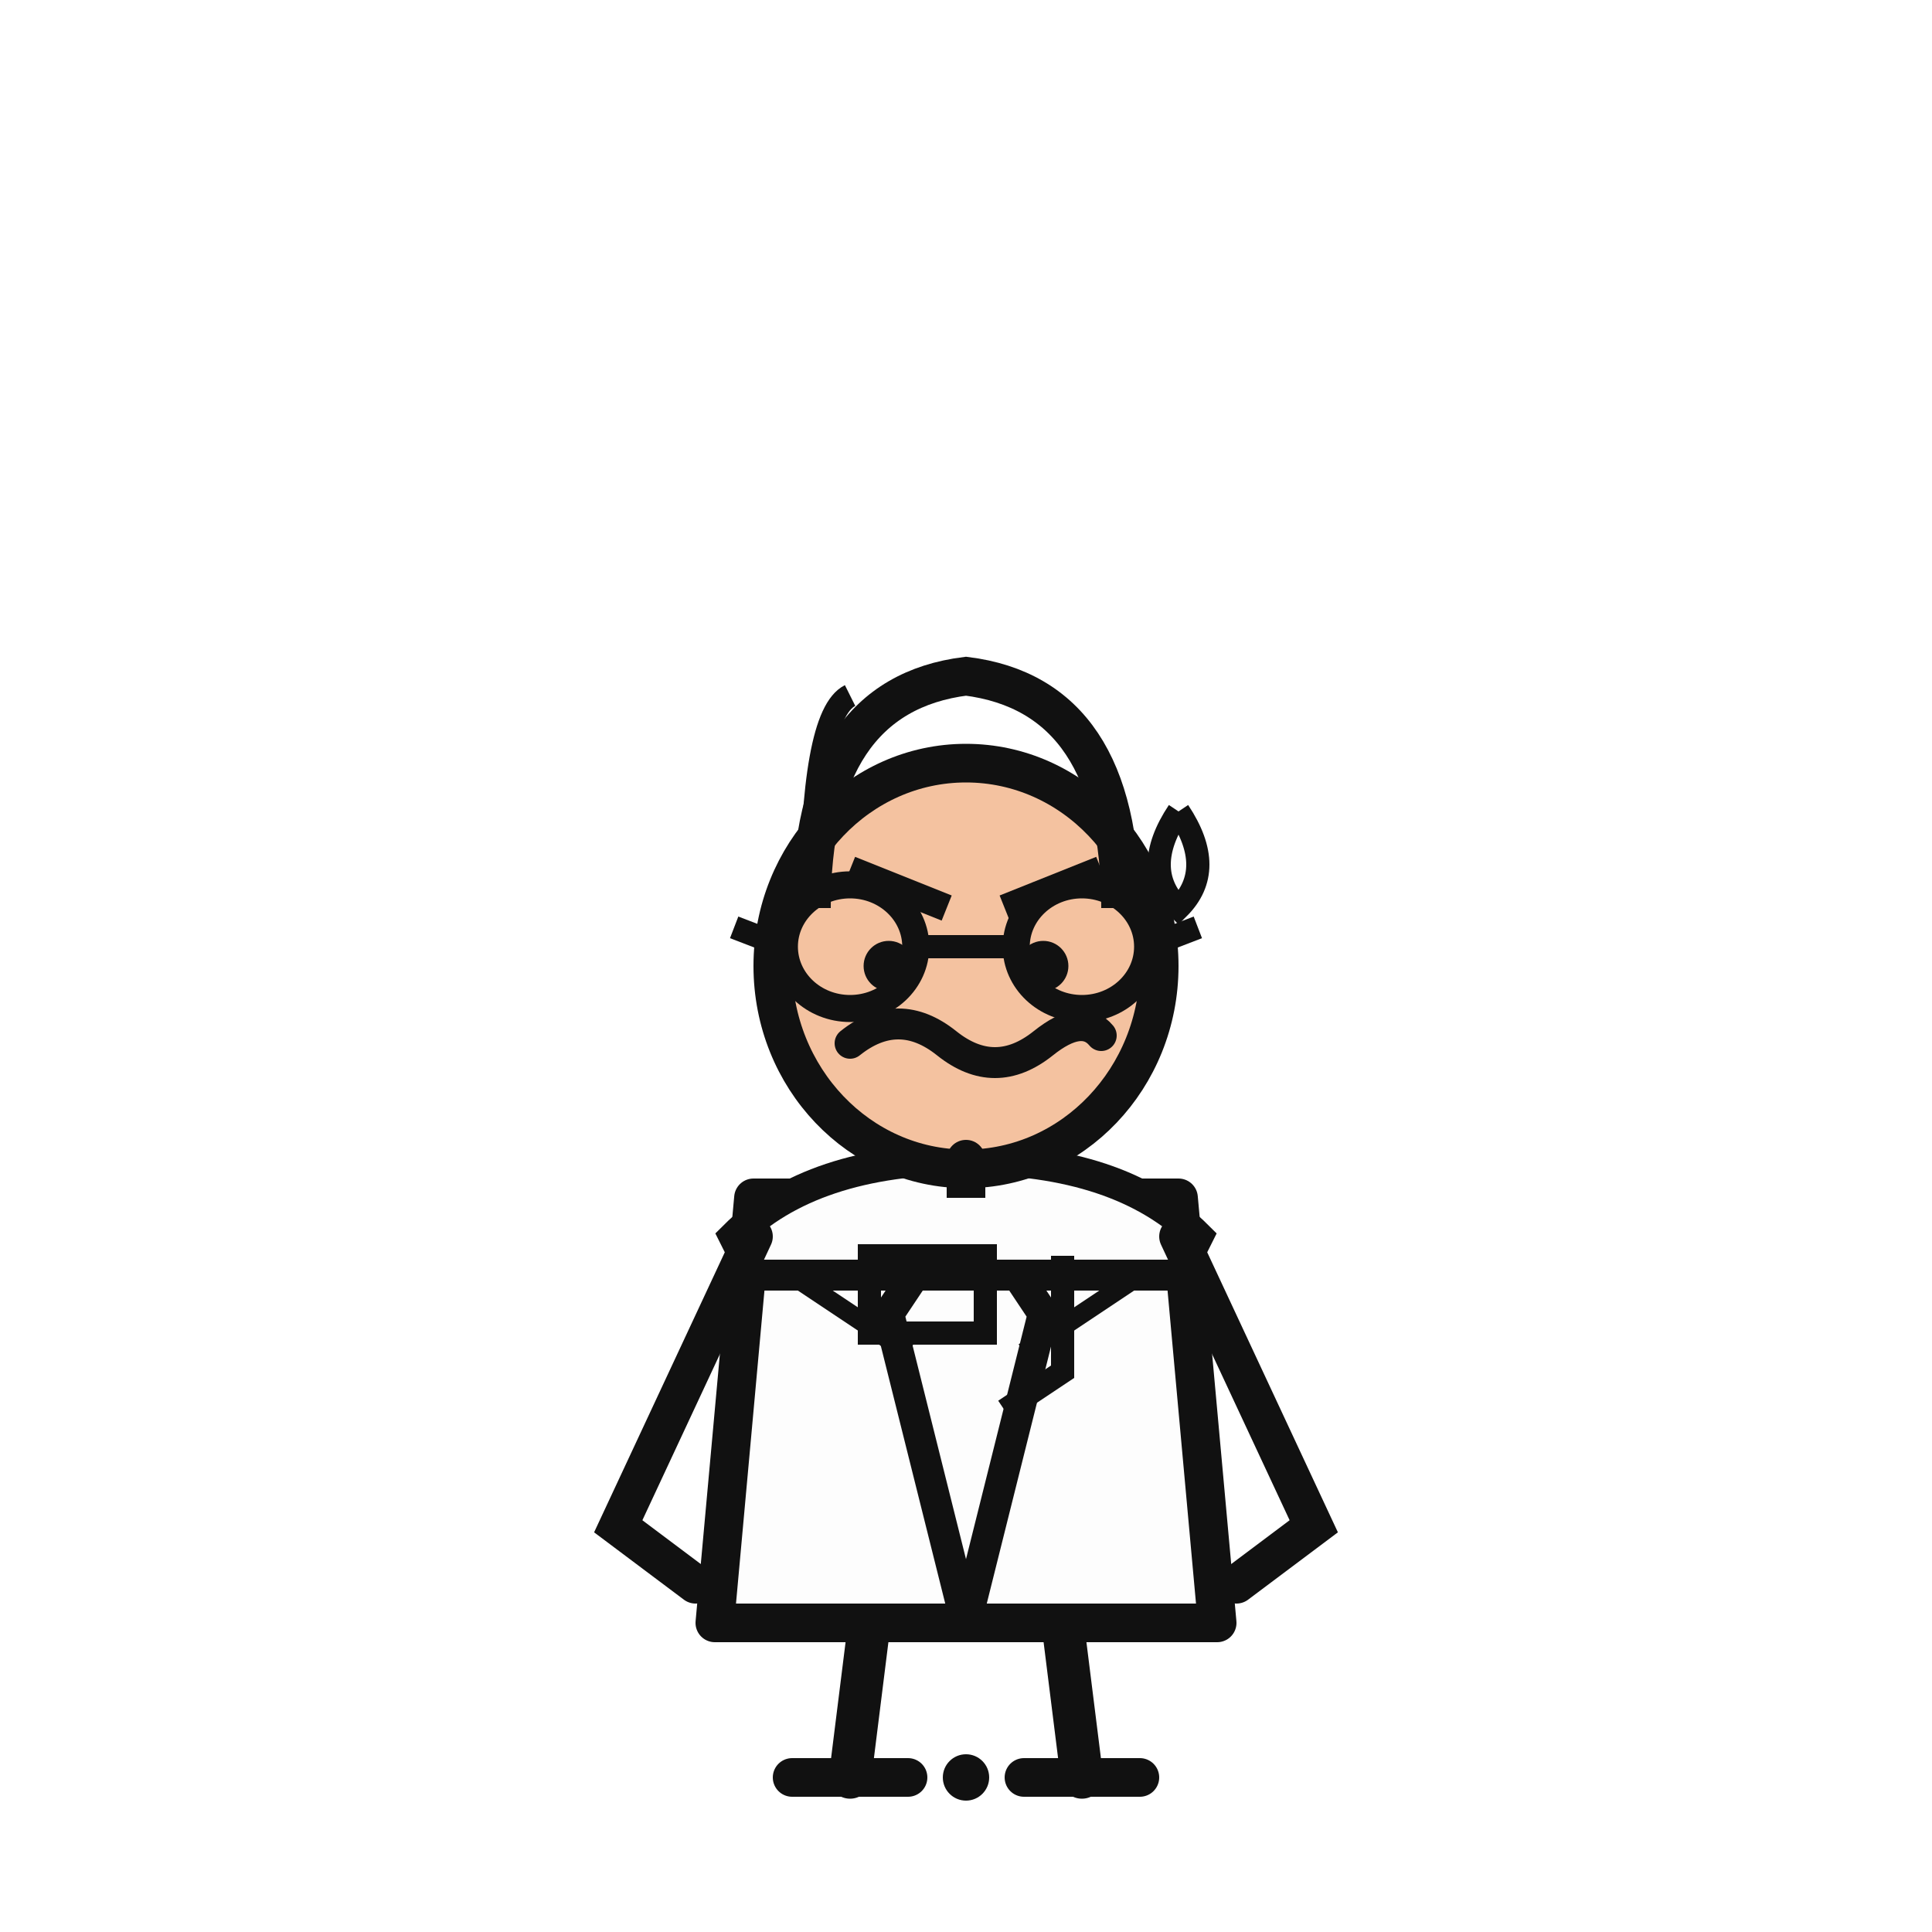
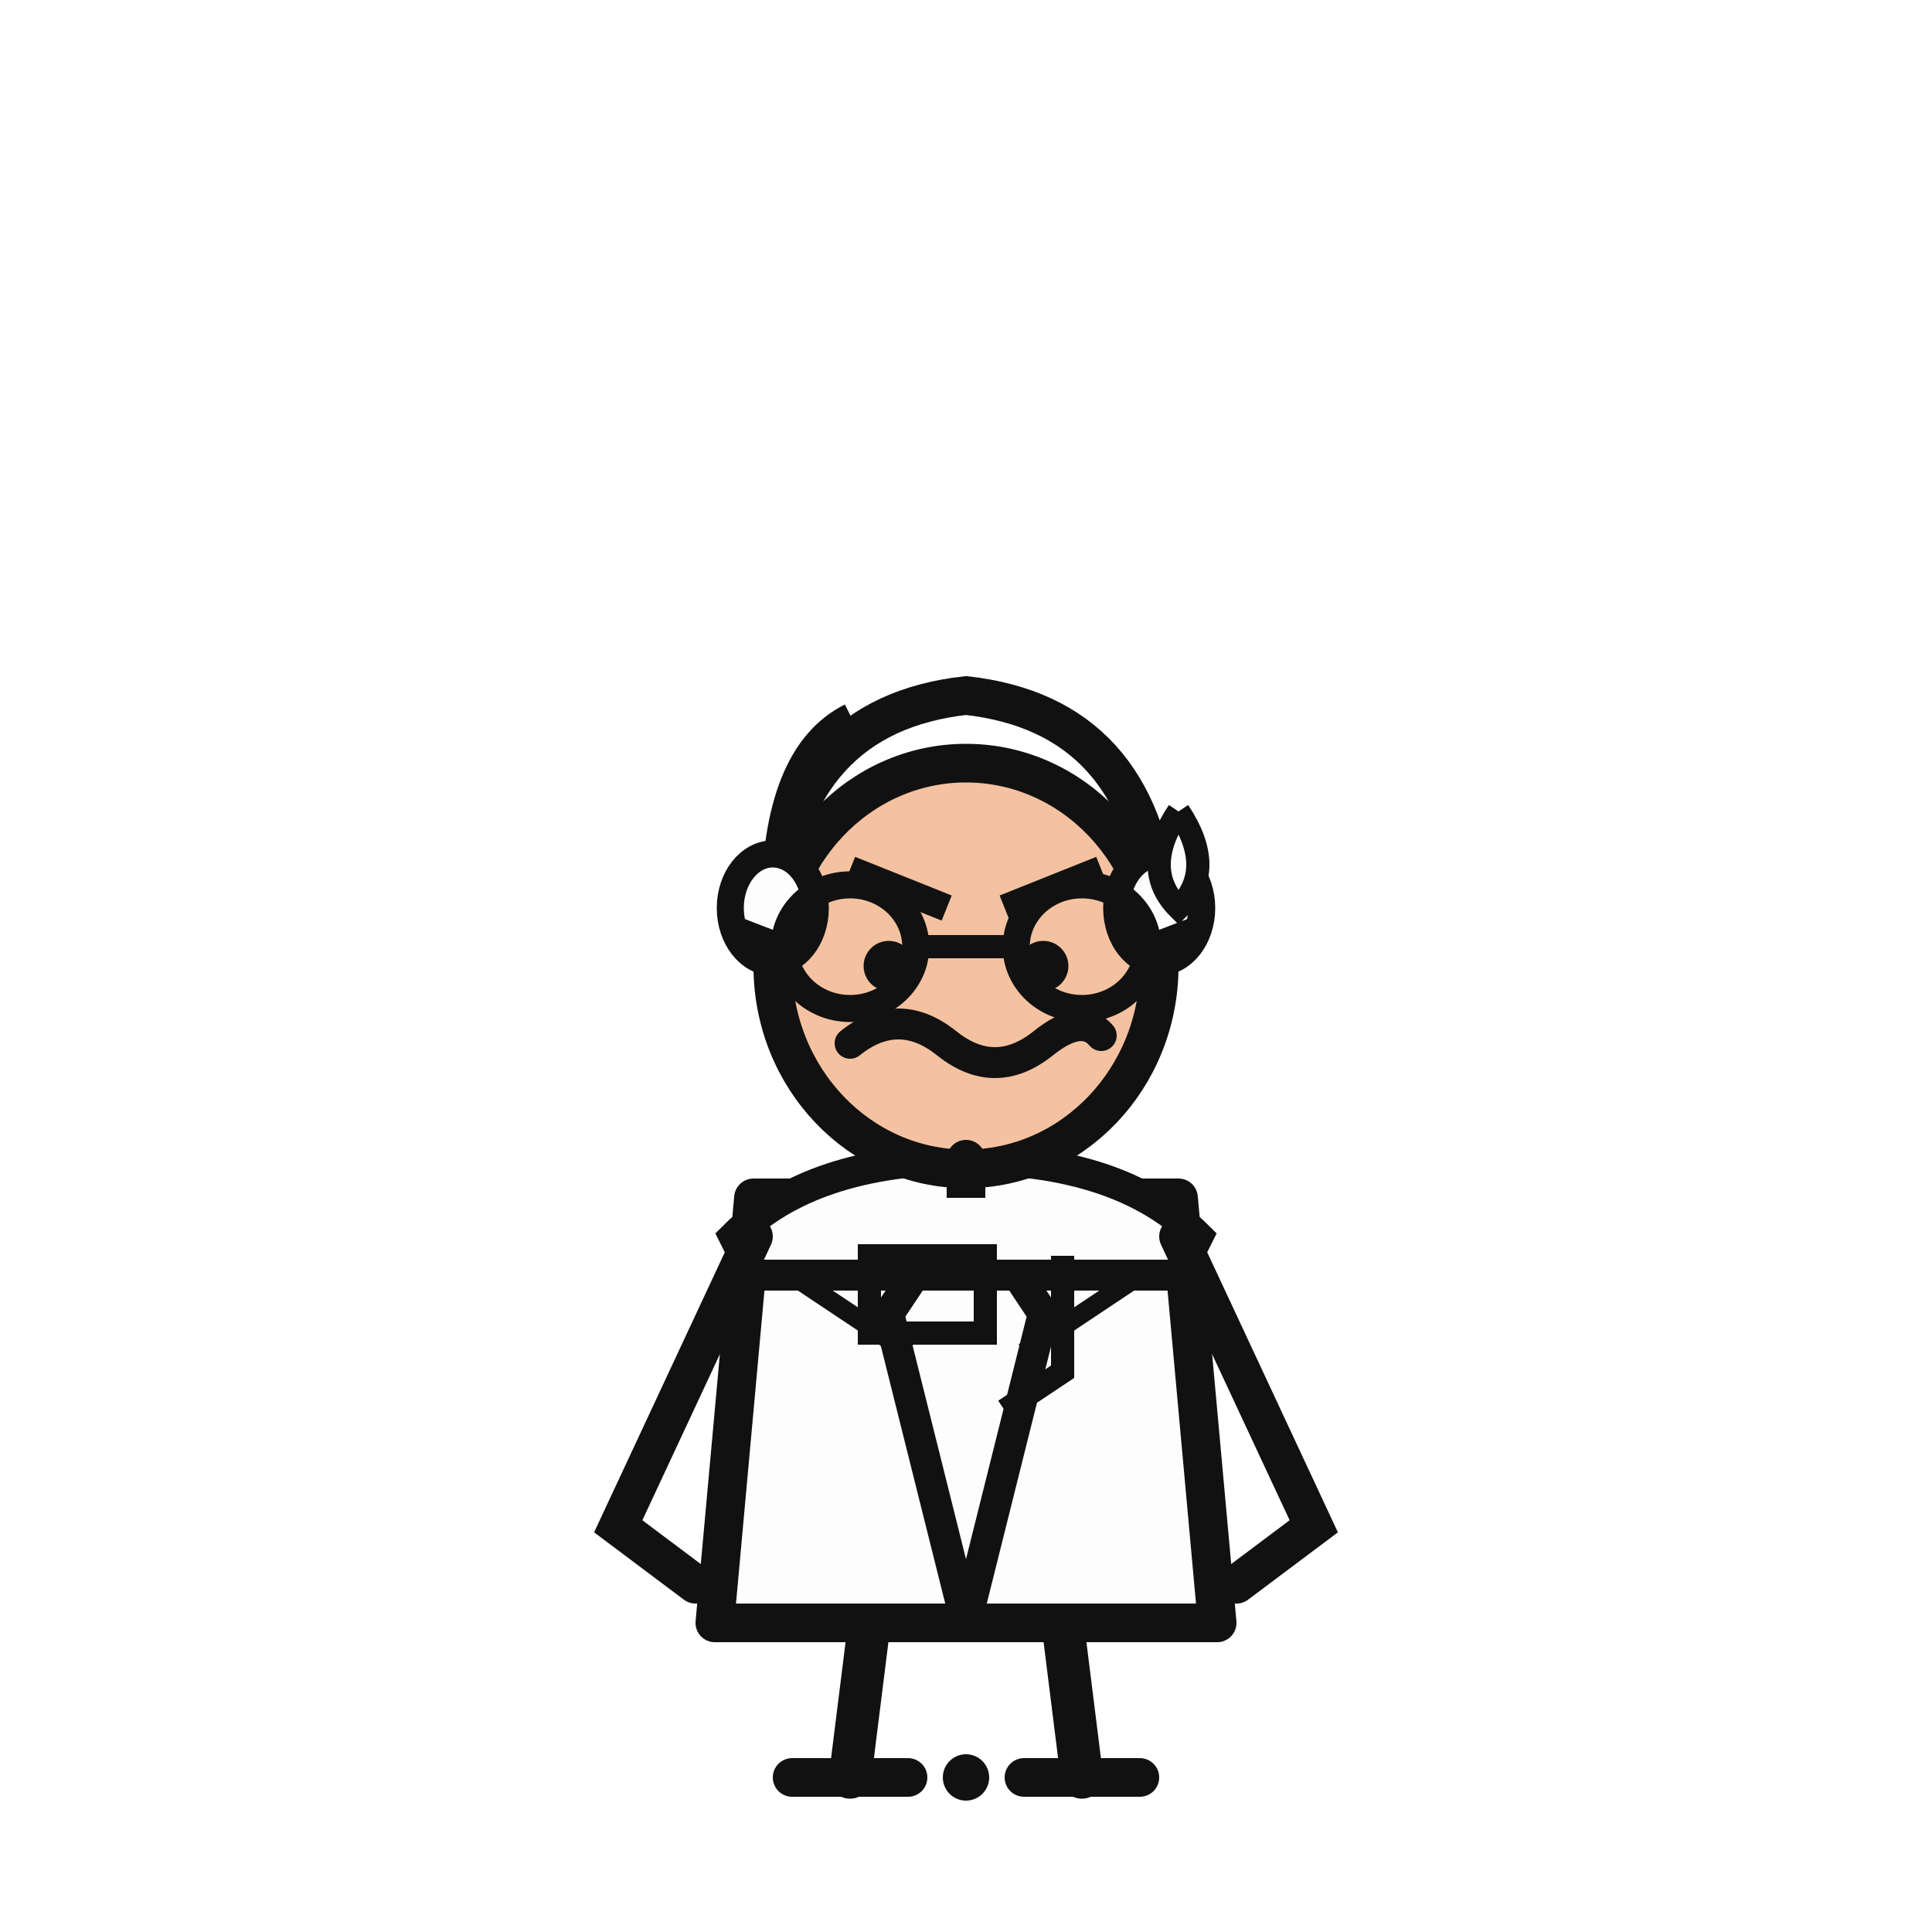
<svg xmlns="http://www.w3.org/2000/svg" viewBox="0 0 100 100" width="100" height="100">
  <path d="M 45 84 L 44 92" fill="none" stroke="#111" stroke-width="2.2" stroke-linecap="round" />
  <path d="M 55 84 L 56 92" fill="none" stroke="#111" stroke-width="2.2" stroke-linecap="round" />
  <path d="M 41 92 L 47 92" fill="none" stroke="#111" stroke-width="2" stroke-linecap="round" />
  <path d="M 53 92 L 59 92" fill="none" stroke="#111" stroke-width="2" stroke-linecap="round" />
  <path d="M 39 62 L 37 84 L 63 84 L 61 62 Z" fill="#fdfdfd" stroke="#111" stroke-width="2" stroke-linejoin="round" />
  <path d="M 50 62 L 46 68 L 50 84 L 54 68 Z" fill="#fdfdfd" stroke="#111" stroke-width="1.6" stroke-linejoin="round" />
  <line x1="41" y1="66" x2="47" y2="70" stroke="#111" stroke-width="1" />
  <line x1="59" y1="66" x2="53" y2="70" stroke="#111" stroke-width="1" />
  <path d="M 38 64 Q 42 60 50 60 Q 58 60 62 64 L 61 66 L 39 66 Z" fill="#fdfdfd" stroke="#111" stroke-width="1.6" />
  <path d="M 45 65 L 51 65 L 51 69 L 45 69 Z" fill="none" stroke="#111" stroke-width="1.2" />
  <path d="M 55 65 L 55 71 L 52 73" fill="none" stroke="#111" stroke-width="1.2" />
  <path d="M 39 64 L 32 79 L 36 82" fill="none" stroke="#111" stroke-width="2" stroke-linecap="round" />
  <path d="M 61 64 L 68 79 L 64 82" fill="none" stroke="#111" stroke-width="2" stroke-linecap="round" />
  <line x1="50" y1="62" x2="50" y2="58" stroke="#111" stroke-width="2" />
  <ellipse cx="50" cy="50" rx="10" ry="10.5" fill="#f4c2a0" stroke="#111" stroke-width="2" />
-   <path d="M 42 47 Q 42 36 50 35 Q 58 36 58 47" fill="none" stroke="#111" stroke-width="2" />
-   <path d="M 42 47 Q 42 37 44 36" fill="none" stroke="#111" stroke-width="1.2" />
+   <path d="M 40 47 Q 41 37 50 36 Q 59 37 60 47" fill="none" stroke="#111" stroke-width="2" />
+   <path d="M 40 47 Q 40 39 44 37" fill="none" stroke="#111" stroke-width="1.2" />
+   <ellipse cx="40" cy="47" rx="2.2" ry="2.8" fill="#fdfdfd" stroke="#111" stroke-width="1.4" />
+   <ellipse cx="60" cy="47" rx="2.2" ry="2.8" fill="#fdfdfd" stroke="#111" stroke-width="1.4" />
  <line x1="44" y1="45" x2="49" y2="47" stroke="#111" stroke-width="1.4" />
  <line x1="57" y1="45" x2="52" y2="47" stroke="#111" stroke-width="1.4" />
  <circle cx="46" cy="50" r="1.3" fill="#111" />
  <circle cx="54" cy="50" r="1.3" fill="#111" />
  <path d="M 44 54 Q 46.5 52 49 54 Q 51.5 56 54 54 Q 56 52.4 57 53.6" fill="none" stroke="#111" stroke-width="1.6" stroke-linecap="round" />
  <path d="M 61 42 Q 63 45 61 47 Q 59 45 61 42" fill="#fdfdfd" stroke="#111" stroke-width="1.2" />
  <ellipse cx="44" cy="49" rx="3.4" ry="3.2" fill="none" stroke="#111" stroke-width="1.4" />
  <ellipse cx="56" cy="49" rx="3.4" ry="3.2" fill="none" stroke="#111" stroke-width="1.4" />
  <line x1="47.4" y1="49" x2="52.6" y2="49" stroke="#111" stroke-width="1.2" />
  <path d="M 40.6 49 L 38 48" stroke="#111" stroke-width="1.2" />
  <path d="M 59.4 49 L 62 48" stroke="#111" stroke-width="1.2" />
  <g id="anchor-feet" data-x="50" data-y="92" transform="translate(50 92)">
    <circle cx="0" cy="0" r="1.2" fill="#111" />
  </g>
  <g id="anchor-mouth" data-x="50" data-y="60" transform="translate(50 60)">
    <circle cx="0" cy="0" r="1" fill="#111" />
  </g>
</svg>
